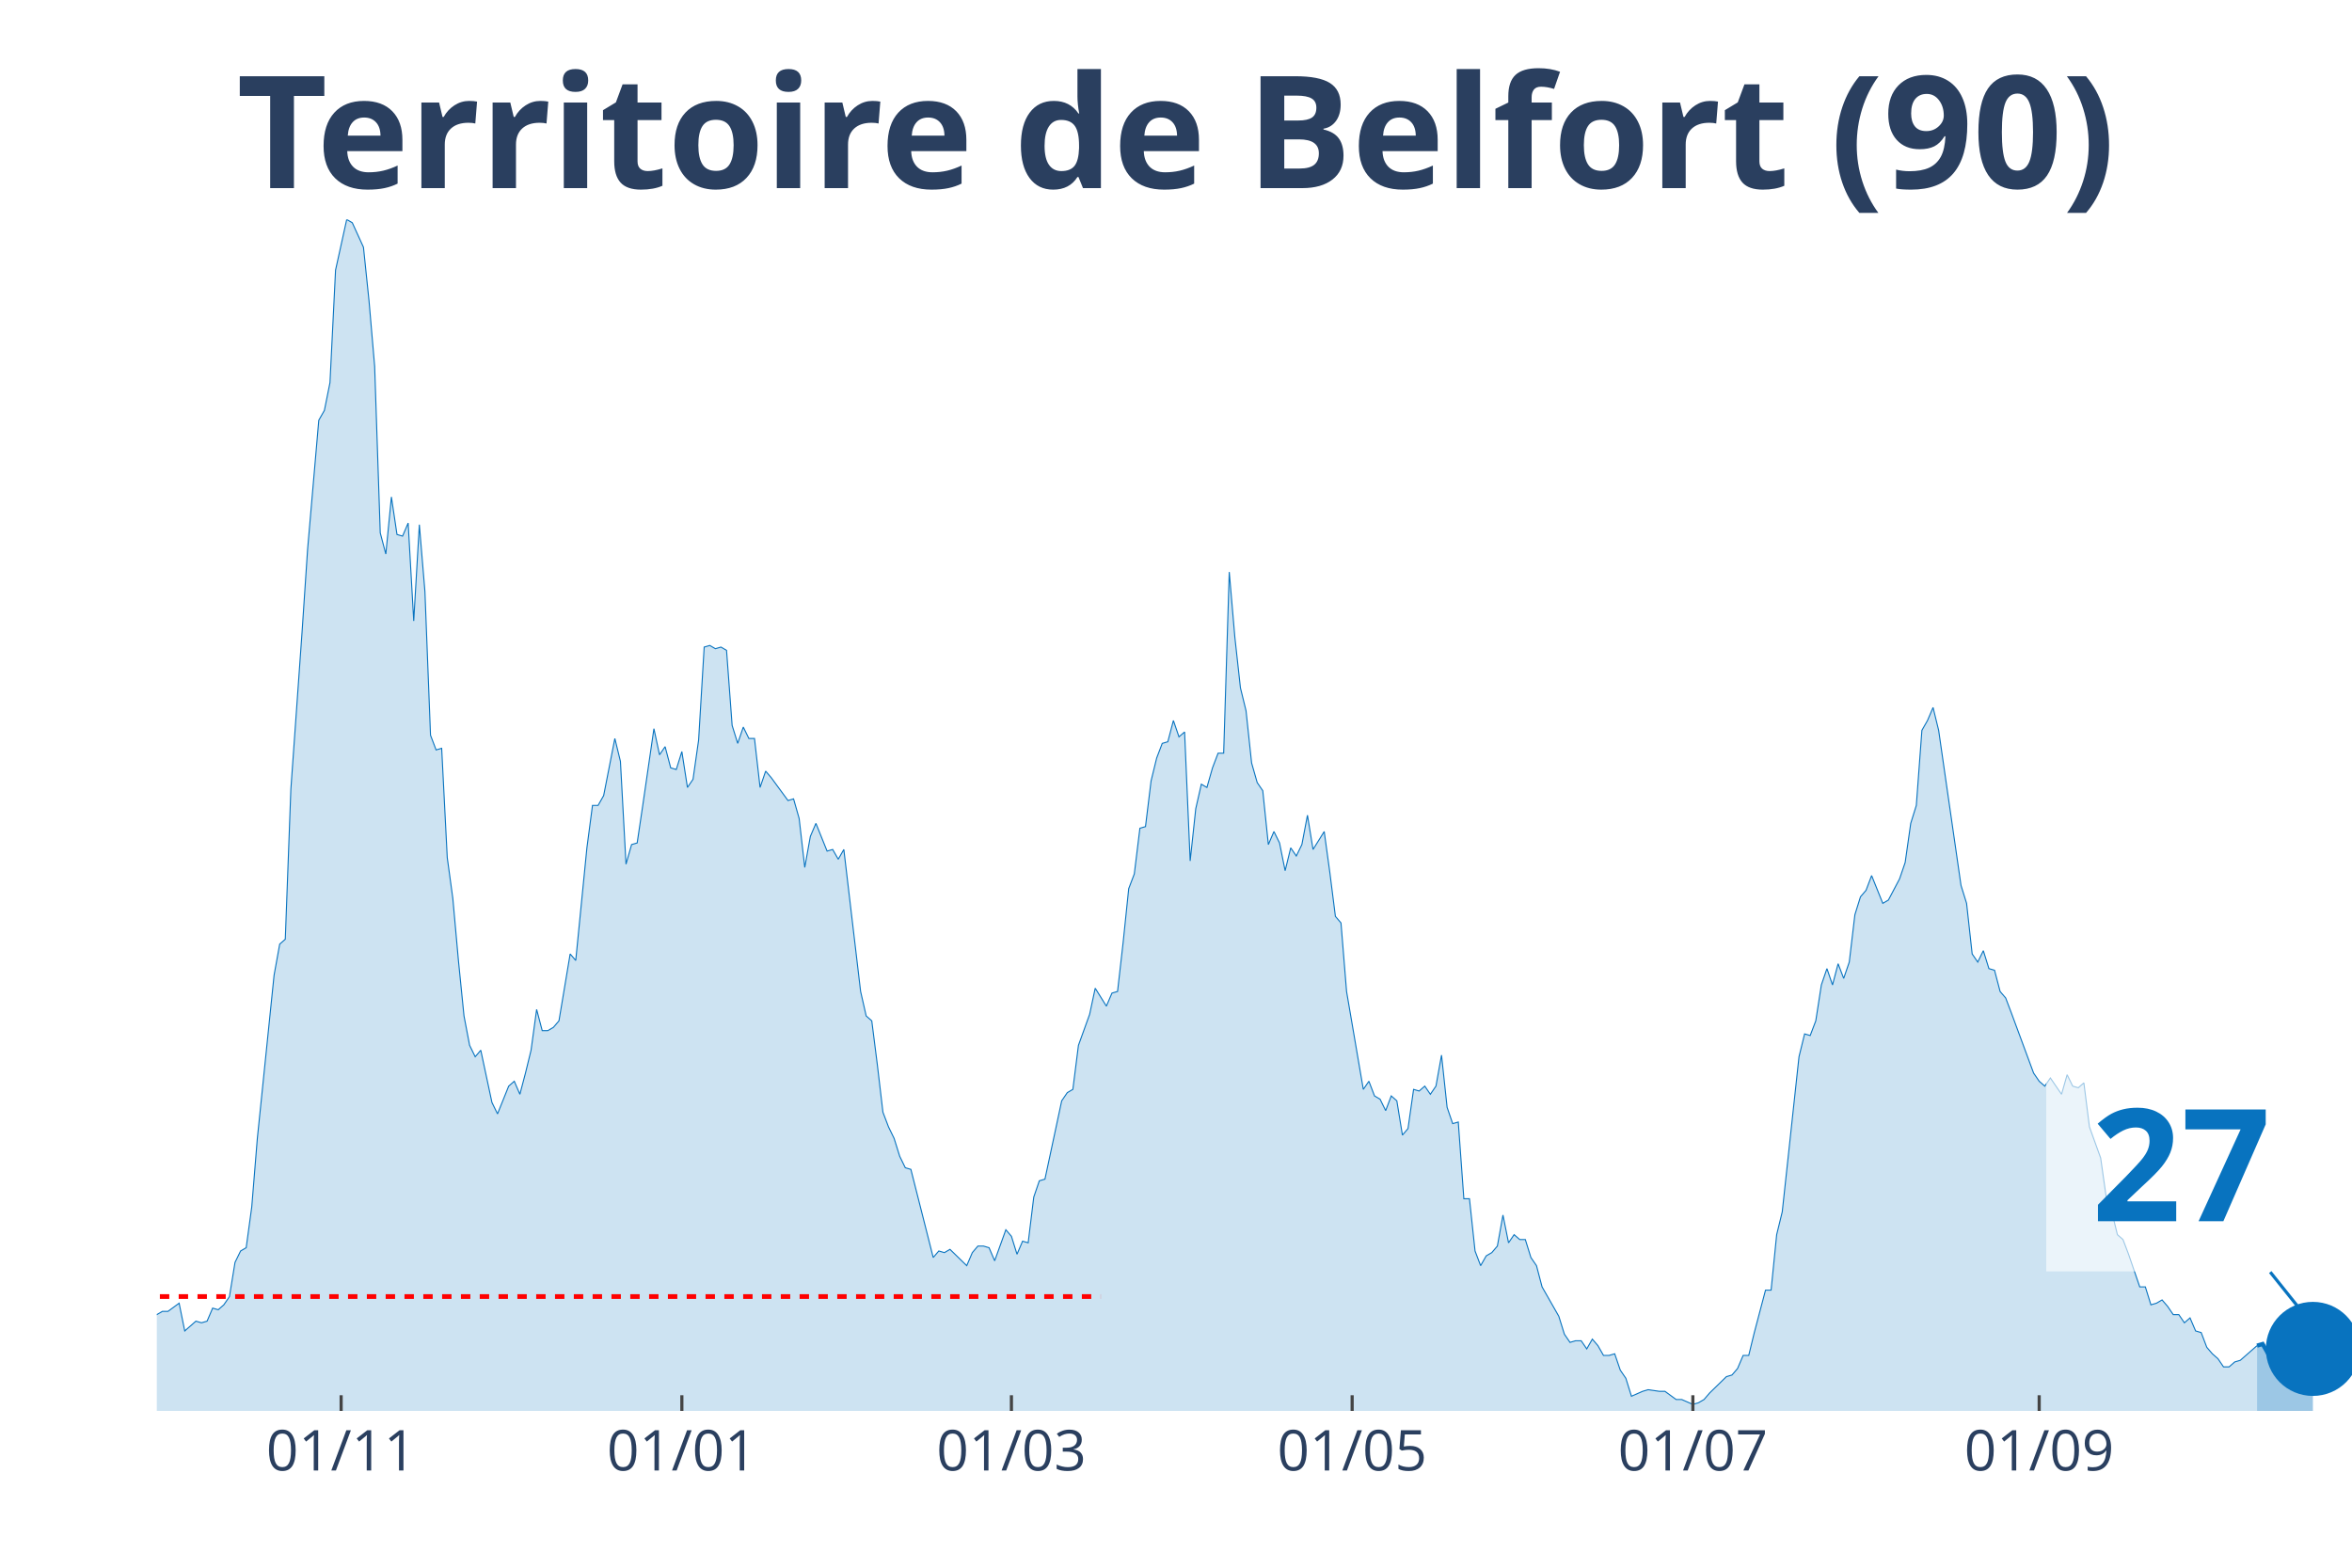
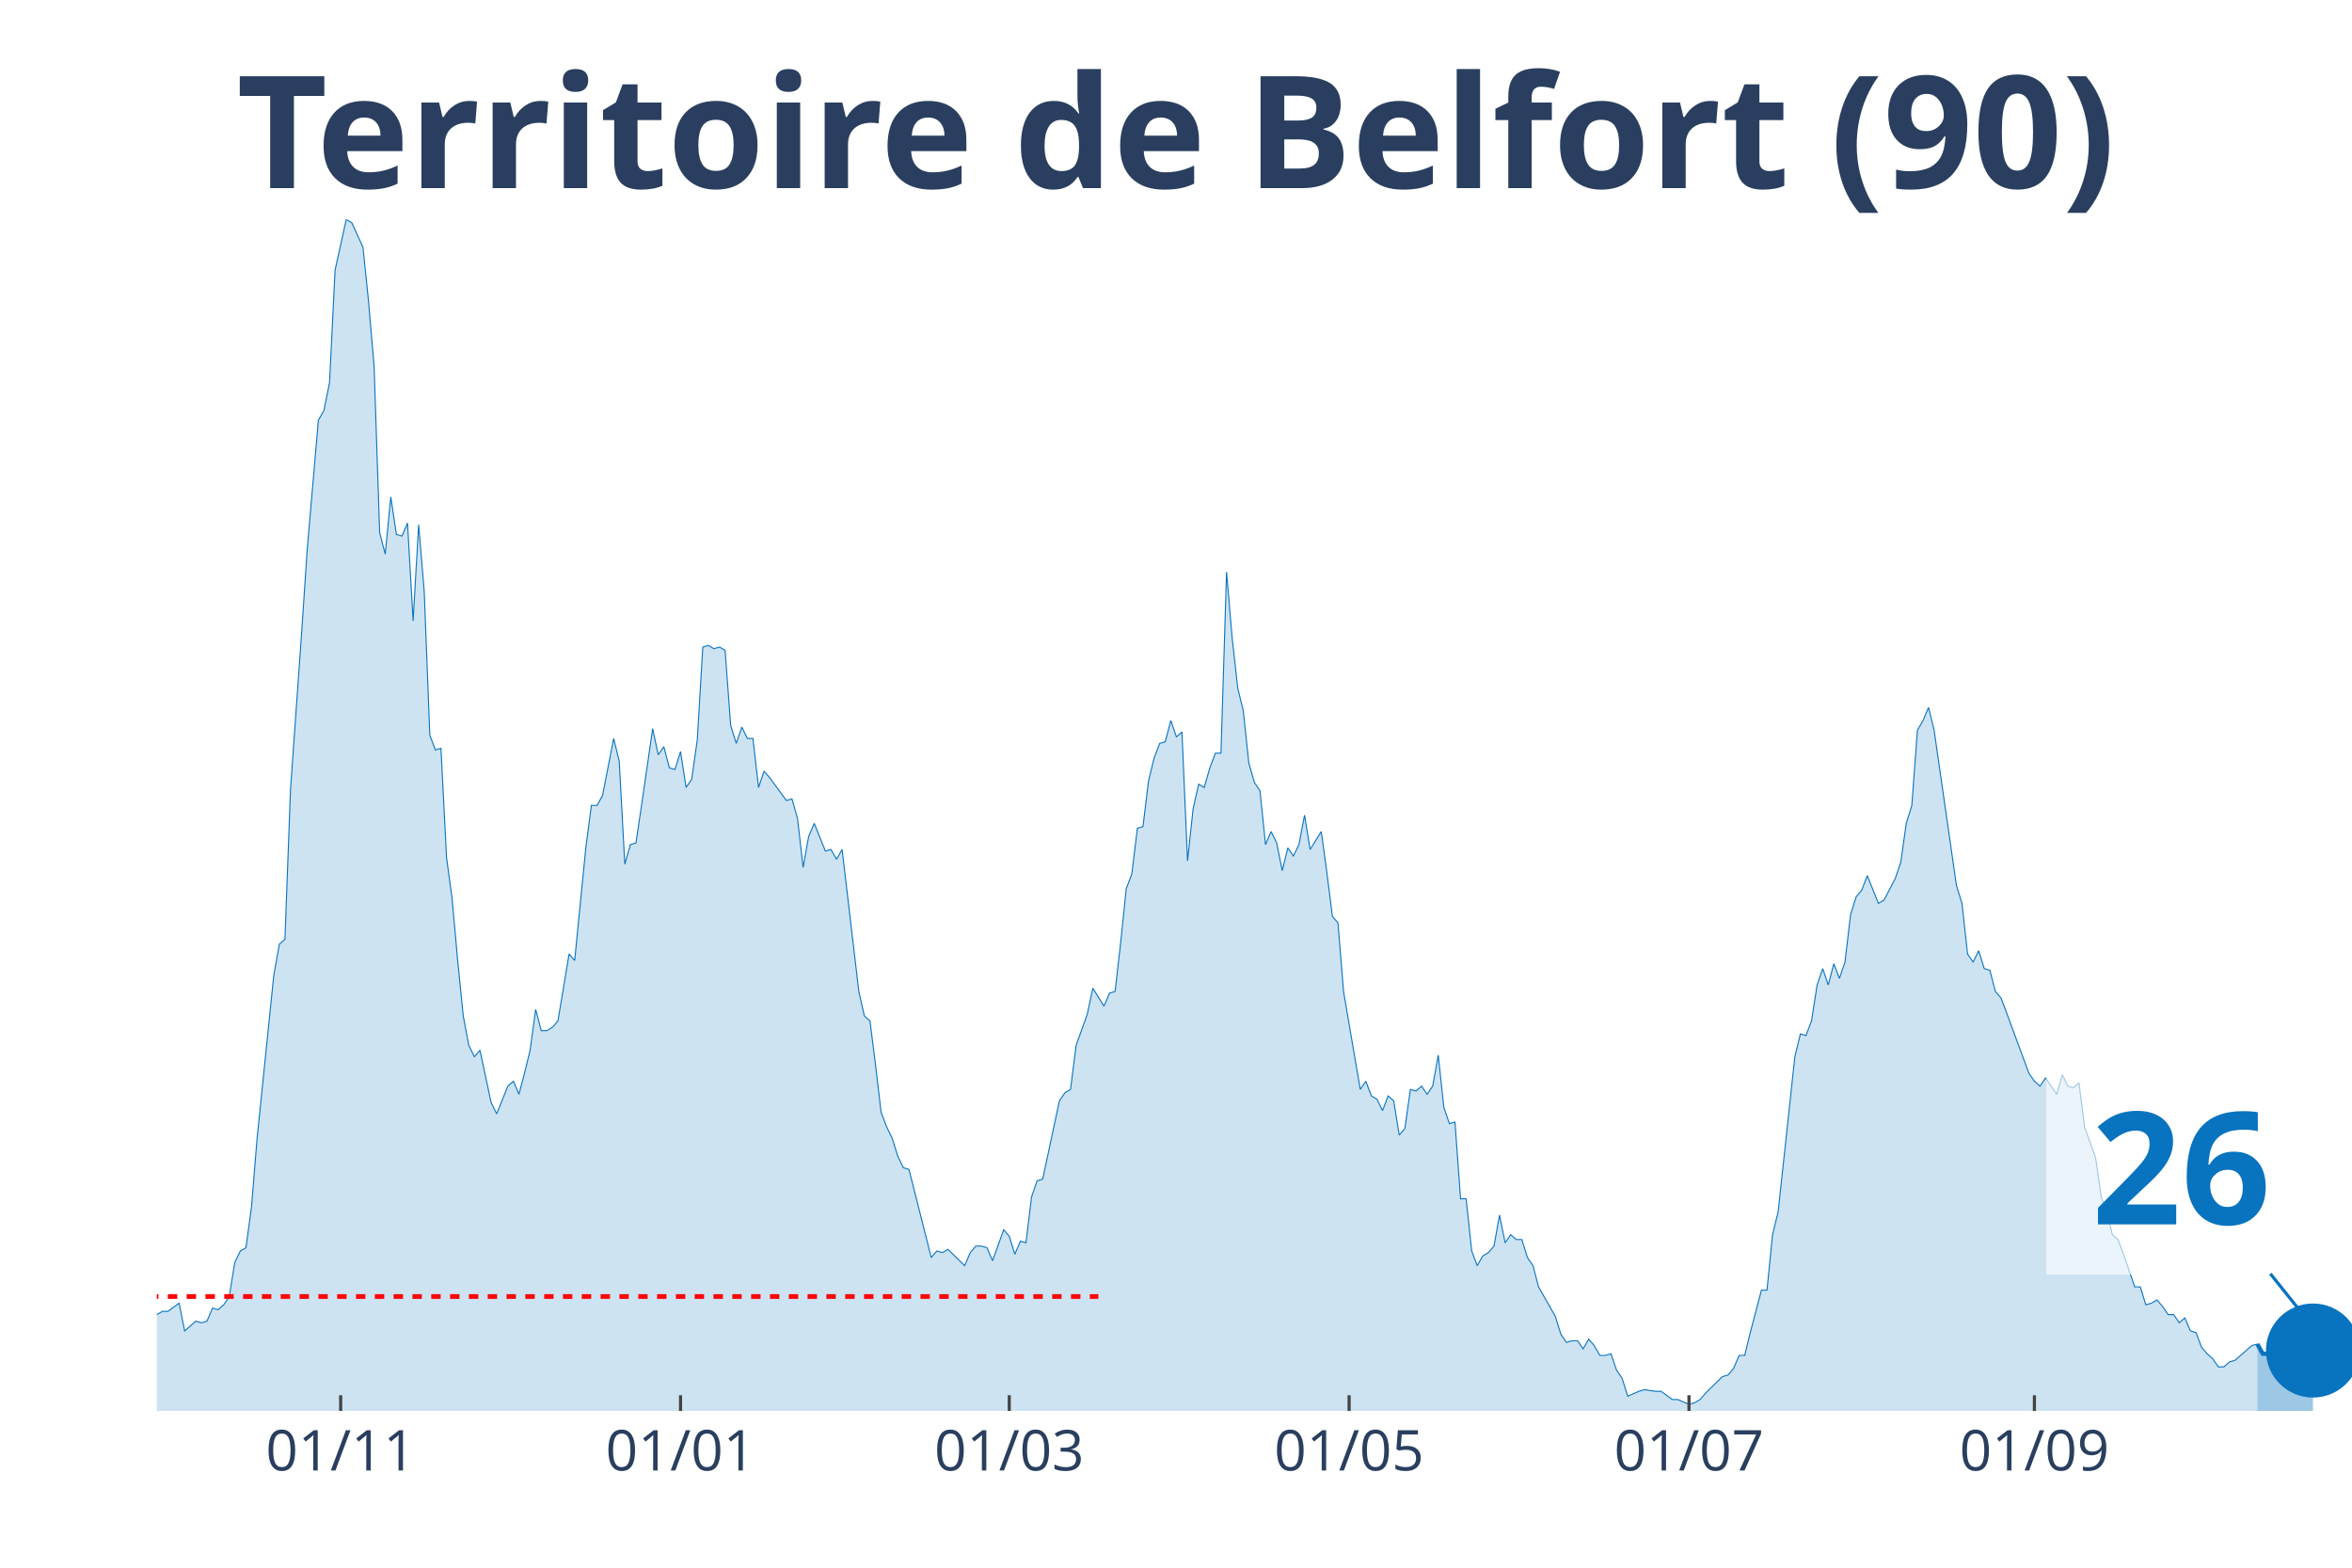
<svg xmlns="http://www.w3.org/2000/svg" class="main-svg" width="1125" height="750" style="" viewBox="0 0 750 500">
  <rect x="0" y="0" width="750" height="500" style="fill: rgb(0, 0, 0); fill-opacity: 0;" />
-   <defs id="defs-5ccd9c">
+   <defs id="defs-a5b272">
    <g class="clips">
-       <clipPath id="clip5ccd9cxyplot" class="plotclip">
+       <clipPath id="clipa5b272xyplot" class="plotclip">
        <rect width="700" height="380" />
      </clipPath>
-       <clipPath class="axesclip" id="clip5ccd9cx">
+       <clipPath class="axesclip" id="clipa5b272x">
        <rect x="50" y="0" width="700" height="500" />
      </clipPath>
-       <clipPath class="axesclip" id="clip5ccd9cy">
+       <clipPath class="axesclip" id="clipa5b272y">
        <rect x="0" y="70" width="750" height="380" />
      </clipPath>
-       <clipPath class="axesclip" id="clip5ccd9cxy">
+       <clipPath class="axesclip" id="clipa5b272xy">
        <rect x="50" y="70" width="700" height="380" />
      </clipPath>
    </g>
    <g class="gradients" />
  </defs>
  <g class="bglayer">
    <rect class="bg" x="50" y="70" width="700" height="380" style="fill: rgb(0, 0, 0); fill-opacity: 0; stroke-width: 0;" />
  </g>
  <g class="layer-below">
    <g class="imagelayer" />
    <g class="shapelayer" />
  </g>
  <g class="cartesianlayer">
    <g class="subplot xy">
      <g class="layer-subplot">
        <g class="shapelayer" />
        <g class="imagelayer" />
      </g>
      <g class="gridlayer">
        <g class="x">
-           <path class="xgrid crisp" transform="translate(108.78,0)" d="M0,70v380" style="stroke: rgb(255, 255, 255); stroke-opacity: 1; stroke-width: 1px;" />
-           <path class="xgrid crisp" transform="translate(217.43,0)" d="M0,70v380" style="stroke: rgb(255, 255, 255); stroke-opacity: 1; stroke-width: 1px;" />
-           <path class="xgrid crisp" transform="translate(322.52,0)" d="M0,70v380" style="stroke: rgb(255, 255, 255); stroke-opacity: 1; stroke-width: 1px;" />
-           <path class="xgrid crisp" transform="translate(431.17,0)" d="M0,70v380" style="stroke: rgb(255, 255, 255); stroke-opacity: 1; stroke-width: 1px;" />
-           <path class="xgrid crisp" transform="translate(539.82,0)" d="M0,70v380" style="stroke: rgb(255, 255, 255); stroke-opacity: 1; stroke-width: 1px;" />
-           <path class="xgrid crisp" transform="translate(650.25,0)" d="M0,70v380" style="stroke: rgb(255, 255, 255); stroke-opacity: 1; stroke-width: 1px;" />
+           <path class="xgrid crisp" transform="translate(108.63,0)" d="M0,70v380" style="stroke: rgb(255, 255, 255); stroke-opacity: 1; stroke-width: 1px;" />
+           <path class="xgrid crisp" transform="translate(217.01,0)" d="M0,70v380" style="stroke: rgb(255, 255, 255); stroke-opacity: 1; stroke-width: 1px;" />
+           <path class="xgrid crisp" transform="translate(321.83,0)" d="M0,70v380" style="stroke: rgb(255, 255, 255); stroke-opacity: 1; stroke-width: 1px;" />
+           <path class="xgrid crisp" transform="translate(430.2,0)" d="M0,70v380" style="stroke: rgb(255, 255, 255); stroke-opacity: 1; stroke-width: 1px;" />
+           <path class="xgrid crisp" transform="translate(538.58,0)" d="M0,70v380" style="stroke: rgb(255, 255, 255); stroke-opacity: 1; stroke-width: 1px;" />
+           <path class="xgrid crisp" transform="translate(648.73,0)" d="M0,70v380" style="stroke: rgb(255, 255, 255); stroke-opacity: 1; stroke-width: 1px;" />
        </g>
        <g class="y" />
      </g>
      <g class="zerolinelayer" />
      <path class="xlines-below" />
      <path class="ylines-below" />
      <g class="overlines-below" />
      <g class="xaxislayer-below" />
      <g class="yaxislayer-below" />
      <g class="overaxes-below" />
-       <g class="plot" transform="translate(50, 70)" clip-path="url('#clip5ccd9cxyplot')">
+       <g class="plot" transform="translate(50, 70)" clip-path="url('#clipa5b272xyplot')">
        <g class="scatterlayer mlayer">
-           <g class="trace scatter traceb4590f" style="stroke-miterlimit: 2;">
+           <g class="trace scatter tracefd5e97" style="stroke-miterlimit: 2;">
            <g class="fills">
              <g>
-                 <path class="js-fill" d="M669.72,380L-242.24,380L-242.24,373.23L-236.9,372.71L-235.11,372.19L-233.33,371.67L-231.55,375.32L-227.99,377.4L-226.21,375.32L-217.3,373.23L-215.52,373.75L-210.18,375.32L-208.4,375.84L-195.93,376.88L-194.15,376.36L-181.68,377.4L-179.9,377.4L-165.65,379.48L-163.87,380L-151.4,378.44L-149.62,378.96L-142.49,378.44L-140.71,378.96L-135.37,377.92L-133.59,377.92L-130.03,377.4L-128.24,377.4L-122.9,378.96L-121.12,378.96L-117.56,380L-115.78,379.48L-97.96,374.27L-96.18,374.27L-92.62,370.63L-90.84,371.67L-87.28,370.11L-85.5,370.63L-78.37,366.47L-76.59,365.95L-69.47,363.34L-67.68,365.42L-65.9,362.82L-64.12,362.82L-60.56,362.3L-58.78,363.34L-55.22,360.74L-53.44,360.74L-51.65,360.74L-49.87,362.3L-40.97,356.05L-39.19,349.29L-37.4,339.4L-35.62,341.48L-33.84,343.04L-32.06,339.4L-30.28,335.75L-28.5,337.32L-26.72,340.44L-24.94,346.16L-21.37,345.12L-19.59,350.85L-17.81,353.97L-16.03,353.97L-14.25,355.01L-12.47,358.14L-10.69,357.62L-8.91,358.14L-5.34,359.18L-3.56,349.81L-1.78,350.85L0,349.29L1.78,348.25L3.56,348.25L7.12,345.64L8.91,354.49L12.47,351.37L14.25,351.89L16.03,351.37L17.81,347.21L19.59,347.73L21.37,346.16L23.16,343.56L24.94,332.63L26.72,328.99L28.5,327.95L30.28,314.93L32.06,293.07L37.4,241.01L39.19,231.12L40.97,229.56L42.75,181.67L46.31,131.7L48.09,105.15L51.65,64.03L53.44,60.9L55.22,52.05L57,16.14L60.56,0L62.34,1.04L65.9,8.85L67.68,26.03L69.47,46.85L71.25,99.95L73.03,106.71L74.81,88.49L76.59,100.47L78.37,100.99L80.15,96.82L81.93,128.05L83.72,97.34L85.5,118.68L87.28,164.49L89.06,169.18L90.84,168.66L92.62,203.53L94.4,216.55L96.18,236.33L97.96,254.03L99.75,263.4L101.53,267.04L103.31,264.96L106.87,281.62L108.65,285.26L112.21,276.41L113.99,274.85L115.78,279.01L117.56,272.25L119.34,264.96L121.12,251.95L122.9,258.71L124.68,258.71L126.46,257.67L128.24,255.59L131.81,234.25L133.59,236.33L137.15,200.41L138.93,186.88L140.71,186.88L142.49,183.75L146.06,165.53L147.84,172.82L149.62,205.62L151.4,199.37L153.18,198.85L154.96,186.88L158.52,162.41L160.31,170.74L162.09,168.14L163.87,174.9L165.65,175.42L167.43,169.7L169.21,181.15L170.99,178.55L172.77,166.05L174.55,136.38L176.34,135.86L178.12,136.9L179.9,136.38L181.68,137.42L183.46,161.37L185.24,167.1L187.02,161.89L188.8,165.53L190.59,165.53L192.37,181.15L194.15,175.95L195.93,178.03L201.27,185.32L203.05,184.79L204.83,191.04L206.62,206.66L208.4,196.77L210.18,192.6L213.74,201.45L215.52,200.93L217.3,204.05L219.08,200.93L224.43,246.22L226.21,254.03L227.99,255.59L229.77,269.64L231.55,284.74L233.33,289.42L235.11,293.07L236.9,298.79L238.68,302.44L240.46,302.96L247.58,331.07L249.36,328.99L251.15,329.51L252.93,328.47L258.27,333.67L260.05,329.51L261.83,327.42L263.61,327.42L265.39,327.95L267.18,332.11L270.74,322.22L272.52,324.3L274.3,330.03L276.08,325.86L277.86,326.38L279.64,311.81L281.42,306.6L283.21,306.08L288.55,281.1L290.33,278.49L292.11,277.45L293.89,263.4L297.46,253.51L299.24,245.18L302.8,250.9L304.58,246.74L306.36,246.22L308.14,230.6L309.92,213.42L311.7,208.74L313.49,194.16L315.27,193.64L317.05,179.07L318.83,171.78L320.61,167.1L322.39,166.58L324.17,159.81L325.95,165.01L327.74,163.45L329.52,204.58L331.3,187.92L333.08,180.11L334.86,181.15L336.64,174.9L338.42,170.22L340.2,170.22L341.98,112.44L343.77,133.26L345.55,149.4L347.33,156.68L349.11,173.34L350.89,179.59L352.67,182.19L354.45,199.37L356.23,195.21L358.02,198.85L359.8,207.7L361.58,200.41L363.36,203.01L365.14,199.37L366.92,190L368.7,200.93L372.26,195.21L374.05,208.22L375.83,222.27L377.61,224.36L379.39,246.22L381.17,256.63L384.73,277.45L386.51,274.85L388.3,279.53L390.08,280.58L391.86,284.22L393.64,279.53L395.42,281.1L397.2,292.03L398.98,289.95L400.76,277.45L402.54,277.97L404.33,276.41L406.11,279.01L407.89,276.41L409.67,266.52L411.45,283.18L413.23,288.38L415.01,287.86L416.79,312.33L418.58,312.33L420.36,328.99L422.14,333.67L423.92,330.55L425.7,329.51L427.48,327.42L429.26,317.53L431.04,326.38L432.82,323.78L434.61,325.34L436.39,325.34L438.17,331.07L439.95,333.67L441.73,340.44L443.51,343.56L447.07,349.81L448.85,355.53L450.64,358.14L452.42,357.62L454.2,357.62L455.98,360.22L457.76,357.1L459.54,359.18L461.32,362.3L463.1,362.3L464.89,361.78L466.67,366.99L468.45,369.59L470.23,375.32L473.79,373.75L475.57,373.23L479.13,373.75L480.92,373.75L484.48,376.36L486.26,376.36L489.82,377.92L491.6,377.4L493.38,376.36L495.17,374.27L500.51,369.07L502.29,368.55L504.07,366.47L505.85,362.3L507.63,362.3L509.41,355.01L512.98,341.48L514.76,341.48L516.54,323.78L518.32,316.49L523.66,267.04L525.45,259.75L527.23,260.27L529.01,255.59L530.79,244.14L532.57,238.93L534.35,244.14L536.13,237.37L537.91,242.05L539.69,236.85L541.48,221.75L543.26,216.03L545.04,213.95L546.82,209.26L550.38,218.11L552.16,217.07L555.73,210.3L557.51,205.1L559.29,192.6L561.07,186.88L562.85,162.93L564.63,159.81L566.41,155.64L568.19,162.93L575.32,212.38L577.1,218.11L578.88,234.25L580.66,236.85L582.44,233.21L584.22,238.93L586.01,239.45L587.79,246.22L589.57,248.3L591.35,252.99L598.47,272.25L600.25,274.85L602.04,276.41L603.82,273.81L607.38,279.01L609.16,272.77L610.94,276.41L612.72,276.93L614.5,275.37L616.28,289.42L619.85,299.32L621.63,311.81L623.41,316.49L625.19,323.78L626.97,325.34L628.75,330.03L632.32,340.44L634.1,340.44L635.88,346.16L637.66,345.64L639.44,344.6L641.22,346.68L643,349.29L644.78,349.29L646.56,351.89L648.35,350.33L650.13,354.49L651.91,355.01L653.69,359.7L655.47,361.78L657.25,363.34L659.03,365.95L660.81,365.95L662.6,364.38L664.38,363.86L666.16,362.3L669.72,359.18" style="fill: rgb(8, 115, 191); fill-opacity: 0.2; stroke-width: 0;" />
+                 <path class="js-fill" d="M669.8,380L-241.62,380L-241.62,373.23L-236.29,372.71L-234.52,372.19L-232.74,371.67L-230.96,375.32L-227.41,377.4L-225.63,375.32L-216.75,373.23L-214.97,373.75L-209.64,375.32L-207.87,375.84L-195.43,376.88L-193.65,376.36L-181.22,377.4L-179.44,377.4L-165.23,379.48L-163.45,380L-151.02,378.44L-149.24,378.96L-142.13,378.44L-140.36,378.96L-135.03,377.92L-133.25,377.92L-129.7,377.4L-127.92,377.4L-122.59,378.96L-120.81,378.96L-117.26,380L-115.48,379.48L-97.72,374.27L-95.94,374.27L-92.39,370.63L-90.61,371.67L-87.06,370.11L-85.28,370.63L-78.17,366.47L-76.4,365.95L-69.29,363.34L-67.51,365.42L-65.74,362.82L-63.96,362.82L-60.41,362.3L-58.63,363.34L-55.08,360.74L-53.3,360.74L-51.52,360.74L-49.75,362.3L-40.86,356.05L-39.09,349.29L-37.31,339.4L-35.53,341.48L-33.76,343.04L-31.98,339.4L-30.2,335.75L-28.43,337.32L-26.65,340.44L-24.87,346.16L-21.32,345.12L-19.54,350.85L-17.77,353.97L-15.99,353.97L-14.21,355.01L-12.44,358.14L-10.66,357.62L-8.88,358.14L-5.33,359.18L-3.55,349.81L-1.78,350.85L0,349.29L1.78,348.25L3.55,348.25L7.11,345.64L8.88,354.49L12.44,351.37L14.21,351.89L15.99,351.37L17.77,347.21L19.54,347.73L21.32,346.16L23.1,343.56L24.87,332.63L26.65,328.99L28.43,327.95L30.2,314.93L31.98,293.07L37.31,241.01L39.09,231.12L40.86,229.56L42.64,181.67L46.19,131.7L47.97,105.15L51.52,64.03L53.3,60.9L55.08,52.05L56.85,16.14L60.41,0L62.18,1.04L65.74,8.85L67.51,26.03L69.29,46.85L71.07,99.95L72.84,106.71L74.62,88.49L76.4,100.47L78.17,100.99L79.95,96.82L81.73,128.05L83.5,97.34L85.28,118.68L87.06,164.49L88.83,169.18L90.61,168.66L92.39,203.53L94.16,216.55L95.94,236.33L97.72,254.03L99.49,263.4L101.27,267.04L103.05,264.96L106.6,281.62L108.38,285.26L111.93,276.41L113.71,274.85L115.48,279.01L117.26,272.25L119.04,264.96L120.81,251.95L122.59,258.71L124.37,258.71L126.14,257.67L127.92,255.59L131.47,234.25L133.25,236.33L136.8,200.41L138.58,186.88L140.36,186.88L142.13,183.75L145.69,165.53L147.46,172.82L149.24,205.62L151.02,199.37L152.79,198.85L154.57,186.88L158.12,162.41L159.9,170.74L161.68,168.14L163.45,174.9L165.23,175.42L167.01,169.7L168.78,181.15L170.56,178.55L172.34,166.05L174.11,136.38L175.89,135.86L177.66,136.9L179.44,136.38L181.22,137.42L182.99,161.37L184.77,167.1L186.55,161.89L188.32,165.53L190.1,165.53L191.88,181.15L193.65,175.95L195.43,178.03L200.76,185.32L202.54,184.79L204.31,191.04L206.09,206.66L207.87,196.77L209.64,192.6L213.2,201.45L214.97,200.93L216.75,204.05L218.53,200.93L223.86,246.22L225.63,254.03L227.41,255.59L229.19,269.64L230.96,284.74L232.74,289.42L234.52,293.07L236.29,298.79L238.07,302.44L239.85,302.96L246.95,331.07L248.73,328.99L250.51,329.51L252.28,328.47L257.61,333.67L259.39,329.51L261.17,327.42L262.94,327.42L264.72,327.95L266.5,332.11L270.05,322.22L271.83,324.3L273.6,330.03L275.38,325.86L277.16,326.38L278.93,311.81L280.71,306.6L282.49,306.08L287.82,281.1L289.59,278.49L291.37,277.45L293.15,263.4L296.7,253.51L298.48,245.18L302.03,250.9L303.81,246.74L305.58,246.22L307.36,230.6L309.14,213.42L310.91,208.74L312.69,194.16L314.47,193.64L316.24,179.07L318.02,171.78L319.8,167.1L321.57,166.58L323.35,159.81L325.13,165.01L326.9,163.45L328.68,204.58L330.46,187.92L332.23,180.11L334.01,181.15L335.79,174.9L337.56,170.22L339.34,170.22L341.12,112.44L342.89,133.26L344.67,149.4L346.45,156.68L348.22,173.34L350,179.59L351.78,182.19L353.55,199.37L355.33,195.21L357.11,198.85L358.88,207.7L360.66,200.41L362.44,203.01L364.21,199.37L365.99,190L367.77,200.93L371.32,195.21L373.1,208.22L374.87,222.27L376.65,224.36L378.43,246.22L380.2,256.63L383.76,277.45L385.53,274.85L387.31,279.53L389.09,280.58L390.86,284.22L392.64,279.53L394.42,281.1L396.19,292.03L397.97,289.95L399.75,277.45L401.52,277.97L403.3,276.41L405.08,279.01L406.85,276.41L408.63,266.52L410.41,283.18L412.18,288.38L413.96,287.86L415.74,312.33L417.51,312.33L419.29,328.99L421.07,333.67L422.84,330.55L424.62,329.51L426.4,327.42L428.17,317.53L429.95,326.38L431.73,323.78L433.5,325.34L435.28,325.34L437.06,331.07L438.83,333.67L440.61,340.44L442.39,343.56L445.94,349.81L447.72,355.53L449.49,358.14L451.27,357.62L453.05,357.62L454.82,360.22L456.6,357.1L458.38,359.18L460.15,362.3L461.93,362.3L463.71,361.78L465.48,366.99L467.26,369.59L469.04,375.32L472.59,373.75L474.37,373.23L477.92,373.75L479.7,373.75L483.25,376.36L485.03,376.36L488.58,377.92L490.36,377.4L492.13,376.36L493.91,374.27L499.24,369.07L501.02,368.55L502.79,366.47L504.57,362.3L506.35,362.3L508.12,355.01L511.68,341.48L513.45,341.48L515.23,323.78L517.01,316.49L522.34,267.04L524.11,259.75L525.89,260.27L527.66,255.59L529.44,244.14L531.22,238.93L532.99,244.14L534.77,237.37L536.55,242.05L538.32,236.85L540.1,221.75L541.88,216.03L543.65,213.95L545.43,209.26L548.98,218.11L550.76,217.07L554.31,210.3L556.09,205.1L557.87,192.6L559.64,186.88L561.42,162.93L563.2,159.81L564.97,155.64L566.75,162.93L573.86,212.38L575.63,218.11L577.41,234.25L579.19,236.85L580.96,233.21L582.74,238.93L584.52,239.45L586.29,246.22L588.07,248.3L589.85,252.99L596.95,272.25L598.73,274.85L600.51,276.41L602.28,273.81L605.84,279.01L607.61,272.77L609.39,276.41L611.17,276.93L612.94,275.37L614.72,289.42L618.27,299.32L620.05,311.81L621.83,316.49L623.6,323.78L625.38,325.34L627.16,330.03L630.71,340.44L632.49,340.44L634.26,346.16L636.04,345.64L637.82,344.6L639.59,346.68L641.37,349.29L643.15,349.29L644.92,351.89L646.7,350.33L648.48,354.49L650.25,355.01L652.03,359.7L653.81,361.78L655.58,363.34L657.36,365.95L659.14,365.95L660.91,364.38L662.69,363.86L664.47,362.3L668.02,359.18L669.8,358.66" style="fill: rgb(8, 115, 191); fill-opacity: 0.2; stroke-width: 0;" />
              </g>
            </g>
            <g class="errorbars" />
            <g class="lines">
-               <path class="js-line" d="M-242.24,373.23L-236.9,372.71L-235.11,372.19L-233.33,371.67L-231.55,375.32L-227.99,377.4L-226.21,375.32L-217.3,373.23L-215.52,373.75L-210.18,375.32L-208.4,375.84L-195.93,376.88L-194.15,376.36L-181.68,377.4L-179.9,377.4L-165.65,379.48L-163.87,380L-151.4,378.44L-149.62,378.96L-142.49,378.44L-140.71,378.96L-135.37,377.92L-133.59,377.92L-130.03,377.4L-128.24,377.4L-122.9,378.96L-121.12,378.96L-117.56,380L-115.78,379.48L-97.96,374.27L-96.18,374.27L-92.62,370.63L-90.84,371.67L-87.28,370.11L-85.5,370.63L-78.37,366.47L-76.59,365.95L-69.47,363.34L-67.68,365.42L-65.9,362.82L-64.12,362.82L-60.56,362.3L-58.78,363.34L-55.22,360.74L-53.44,360.74L-51.65,360.74L-49.87,362.3L-40.97,356.05L-39.19,349.29L-37.4,339.4L-35.62,341.48L-33.84,343.04L-32.06,339.4L-30.28,335.75L-28.5,337.32L-26.72,340.44L-24.94,346.16L-21.37,345.12L-19.59,350.85L-17.81,353.97L-16.03,353.97L-14.25,355.01L-12.47,358.14L-10.69,357.62L-8.91,358.14L-5.34,359.18L-3.56,349.81L-1.78,350.85L0,349.29L1.78,348.25L3.56,348.25L7.12,345.64L8.91,354.49L12.47,351.37L14.25,351.89L16.03,351.37L17.81,347.21L19.59,347.73L21.37,346.16L23.16,343.56L24.94,332.63L26.72,328.99L28.5,327.95L30.28,314.93L32.06,293.07L37.4,241.01L39.19,231.12L40.97,229.56L42.75,181.67L46.31,131.7L48.09,105.15L51.65,64.03L53.44,60.9L55.22,52.05L57,16.14L60.56,0L62.34,1.04L65.9,8.85L67.68,26.03L69.47,46.85L71.25,99.95L73.03,106.71L74.81,88.49L76.59,100.47L78.37,100.99L80.15,96.82L81.93,128.05L83.72,97.34L85.5,118.68L87.28,164.49L89.06,169.18L90.84,168.66L92.62,203.53L94.4,216.55L96.18,236.33L97.96,254.03L99.75,263.4L101.53,267.04L103.31,264.96L106.87,281.62L108.65,285.26L112.21,276.41L113.99,274.85L115.78,279.01L117.56,272.25L119.34,264.96L121.12,251.95L122.9,258.71L124.68,258.71L126.46,257.67L128.24,255.59L131.81,234.25L133.59,236.33L137.15,200.41L138.93,186.88L140.71,186.88L142.49,183.75L146.06,165.53L147.84,172.82L149.62,205.62L151.4,199.37L153.18,198.85L154.96,186.88L158.52,162.41L160.31,170.74L162.09,168.14L163.87,174.9L165.65,175.42L167.43,169.7L169.21,181.15L170.99,178.55L172.77,166.05L174.55,136.38L176.34,135.86L178.12,136.9L179.9,136.38L181.68,137.42L183.46,161.37L185.24,167.1L187.02,161.89L188.8,165.53L190.59,165.53L192.37,181.15L194.15,175.95L195.93,178.03L201.27,185.32L203.05,184.79L204.83,191.04L206.62,206.66L208.4,196.77L210.18,192.6L213.74,201.45L215.52,200.93L217.3,204.05L219.08,200.93L224.43,246.22L226.21,254.03L227.99,255.59L229.77,269.64L231.55,284.74L233.33,289.42L235.11,293.07L236.9,298.79L238.68,302.44L240.46,302.96L247.58,331.07L249.36,328.99L251.15,329.51L252.93,328.47L258.27,333.67L260.05,329.51L261.83,327.42L263.61,327.42L265.39,327.95L267.18,332.11L270.74,322.22L272.52,324.3L274.3,330.03L276.08,325.86L277.86,326.38L279.64,311.81L281.42,306.6L283.21,306.08L288.55,281.1L290.33,278.49L292.11,277.45L293.89,263.4L297.46,253.51L299.24,245.18L302.8,250.9L304.58,246.74L306.36,246.22L308.14,230.6L309.92,213.42L311.7,208.74L313.49,194.16L315.27,193.64L317.05,179.07L318.83,171.78L320.61,167.1L322.39,166.58L324.17,159.81L325.95,165.01L327.74,163.45L329.52,204.58L331.3,187.92L333.08,180.11L334.86,181.15L336.64,174.9L338.42,170.22L340.2,170.22L341.98,112.44L343.77,133.26L345.55,149.4L347.33,156.68L349.11,173.34L350.89,179.59L352.67,182.19L354.45,199.37L356.23,195.21L358.02,198.85L359.8,207.7L361.58,200.41L363.36,203.01L365.14,199.37L366.92,190L368.7,200.93L372.26,195.21L374.05,208.22L375.83,222.27L377.61,224.36L379.39,246.22L381.17,256.63L384.73,277.45L386.51,274.85L388.3,279.53L390.08,280.58L391.86,284.22L393.64,279.53L395.42,281.1L397.2,292.03L398.98,289.95L400.76,277.45L402.54,277.97L404.33,276.41L406.11,279.01L407.89,276.41L409.67,266.52L411.45,283.18L413.23,288.38L415.01,287.86L416.79,312.33L418.58,312.33L420.36,328.99L422.14,333.67L423.92,330.55L425.7,329.51L427.48,327.42L429.26,317.53L431.04,326.38L432.82,323.78L434.61,325.34L436.39,325.34L438.17,331.07L439.95,333.67L441.73,340.44L443.51,343.56L447.07,349.81L448.85,355.53L450.64,358.14L452.42,357.62L454.2,357.62L455.98,360.22L457.76,357.1L459.54,359.18L461.32,362.3L463.1,362.3L464.89,361.78L466.67,366.99L468.45,369.59L470.23,375.32L473.79,373.75L475.57,373.23L479.13,373.75L480.92,373.75L484.48,376.36L486.26,376.36L489.82,377.92L491.6,377.4L493.38,376.36L495.17,374.27L500.51,369.07L502.29,368.55L504.07,366.47L505.85,362.3L507.63,362.3L509.41,355.01L512.98,341.48L514.76,341.48L516.54,323.78L518.32,316.49L523.66,267.04L525.45,259.75L527.23,260.27L529.01,255.59L530.79,244.14L532.57,238.93L534.35,244.14L536.13,237.37L537.91,242.05L539.69,236.85L541.48,221.75L543.26,216.03L545.04,213.95L546.82,209.26L550.38,218.11L552.16,217.07L555.73,210.3L557.51,205.1L559.29,192.6L561.07,186.88L562.85,162.93L564.63,159.81L566.41,155.64L568.19,162.93L575.32,212.38L577.1,218.11L578.88,234.25L580.66,236.85L582.44,233.21L584.22,238.93L586.01,239.45L587.79,246.22L589.57,248.3L591.35,252.99L598.47,272.25L600.25,274.85L602.04,276.41L603.82,273.81L607.38,279.01L609.16,272.77L610.94,276.41L612.72,276.93L614.5,275.37L616.28,289.42L619.85,299.32L621.63,311.81L623.41,316.49L625.19,323.78L626.97,325.34L628.75,330.03L632.32,340.44L634.1,340.44L635.88,346.16L637.66,345.64L639.44,344.6L641.22,346.68L643,349.29L644.78,349.29L646.56,351.89L648.35,350.33L650.13,354.49L651.91,355.01L653.69,359.7L655.47,361.78L657.25,363.34L659.03,365.95L660.81,365.95L662.6,364.38L664.38,363.86L666.16,362.3L669.72,359.18" style="vector-effect: non-scaling-stroke; fill: none; stroke: rgb(8, 115, 191); stroke-opacity: 1; stroke-width: 0.5px; opacity: 1;" />
+               <path class="js-line" d="M-241.62,373.23L-236.29,372.71L-234.52,372.19L-232.74,371.67L-230.96,375.32L-227.41,377.4L-225.63,375.32L-216.75,373.23L-214.97,373.75L-209.64,375.32L-207.87,375.84L-195.43,376.88L-193.65,376.36L-181.22,377.4L-179.44,377.4L-165.23,379.48L-163.45,380L-151.02,378.44L-149.24,378.96L-142.13,378.44L-140.36,378.96L-135.03,377.92L-133.25,377.92L-129.7,377.4L-127.92,377.4L-122.59,378.96L-120.81,378.96L-117.26,380L-115.48,379.48L-97.72,374.27L-95.94,374.27L-92.39,370.63L-90.61,371.67L-87.06,370.11L-85.28,370.63L-78.17,366.47L-76.4,365.95L-69.29,363.34L-67.51,365.42L-65.74,362.82L-63.96,362.82L-60.41,362.3L-58.63,363.34L-55.08,360.74L-53.3,360.74L-51.52,360.74L-49.75,362.3L-40.86,356.05L-39.09,349.29L-37.31,339.4L-35.53,341.48L-33.76,343.04L-31.98,339.4L-30.2,335.75L-28.43,337.32L-26.65,340.44L-24.87,346.16L-21.32,345.12L-19.54,350.85L-17.77,353.97L-15.99,353.97L-14.21,355.01L-12.44,358.14L-10.66,357.62L-8.88,358.14L-5.33,359.18L-3.55,349.81L-1.78,350.85L0,349.29L1.78,348.25L3.55,348.25L7.11,345.64L8.88,354.49L12.44,351.37L14.21,351.89L15.99,351.37L17.77,347.21L19.54,347.73L21.32,346.16L23.1,343.56L24.87,332.63L26.65,328.99L28.43,327.95L30.2,314.93L31.98,293.07L37.31,241.01L39.09,231.12L40.86,229.56L42.64,181.67L46.19,131.7L47.97,105.15L51.52,64.03L53.3,60.9L55.08,52.05L56.85,16.14L60.41,0L62.18,1.04L65.74,8.85L67.51,26.03L69.29,46.85L71.07,99.95L72.84,106.71L74.62,88.49L76.4,100.47L78.17,100.99L79.95,96.82L81.73,128.05L83.5,97.34L85.28,118.68L87.06,164.49L88.83,169.18L90.61,168.66L92.39,203.53L94.16,216.55L95.94,236.33L97.72,254.03L99.49,263.4L101.27,267.04L103.05,264.96L106.6,281.62L108.38,285.26L111.93,276.41L113.71,274.85L115.48,279.01L117.26,272.25L119.04,264.96L120.81,251.95L122.59,258.71L124.37,258.71L126.14,257.67L127.92,255.59L131.47,234.25L133.25,236.33L136.8,200.41L138.58,186.88L140.36,186.88L142.13,183.75L145.69,165.53L147.46,172.82L149.24,205.62L151.02,199.37L152.79,198.85L154.57,186.88L158.12,162.41L159.9,170.74L161.68,168.14L163.45,174.9L165.23,175.42L167.01,169.7L168.78,181.15L170.56,178.55L172.34,166.05L174.11,136.38L175.89,135.86L177.66,136.9L179.44,136.38L181.22,137.42L182.99,161.37L184.77,167.1L186.55,161.89L188.32,165.53L190.1,165.53L191.88,181.15L193.65,175.95L195.43,178.03L200.76,185.32L202.54,184.79L204.31,191.04L206.09,206.66L207.87,196.77L209.64,192.6L213.2,201.45L214.97,200.93L216.75,204.05L218.53,200.93L223.86,246.22L225.63,254.03L227.41,255.59L229.19,269.64L230.96,284.74L232.74,289.42L234.52,293.07L236.29,298.79L238.07,302.44L239.85,302.96L246.95,331.07L248.73,328.99L250.51,329.51L252.28,328.47L257.61,333.67L259.39,329.51L261.17,327.42L262.94,327.42L264.72,327.95L266.5,332.11L270.05,322.22L271.83,324.3L273.6,330.03L275.38,325.86L277.16,326.38L278.93,311.81L280.71,306.6L282.49,306.08L287.82,281.1L289.59,278.49L291.37,277.45L293.15,263.4L296.7,253.51L298.48,245.18L302.03,250.9L303.81,246.74L305.58,246.22L307.36,230.6L309.14,213.42L310.91,208.74L312.69,194.16L314.47,193.64L316.24,179.07L318.02,171.78L319.8,167.1L321.57,166.58L323.35,159.81L325.13,165.01L326.9,163.45L328.68,204.58L330.46,187.92L332.23,180.11L334.01,181.15L335.79,174.9L337.56,170.22L339.34,170.22L341.12,112.44L342.89,133.26L344.67,149.4L346.45,156.68L348.22,173.34L350,179.59L351.78,182.19L353.55,199.37L355.33,195.21L357.11,198.85L358.88,207.7L360.66,200.41L362.44,203.01L364.21,199.37L365.99,190L367.77,200.93L371.32,195.21L373.1,208.22L374.87,222.27L376.65,224.36L378.43,246.22L380.2,256.63L383.76,277.45L385.53,274.85L387.31,279.53L389.09,280.58L390.86,284.22L392.64,279.53L394.42,281.1L396.19,292.03L397.97,289.95L399.75,277.45L401.52,277.97L403.3,276.41L405.08,279.01L406.85,276.41L408.63,266.52L410.41,283.18L412.18,288.38L413.96,287.86L415.74,312.33L417.51,312.33L419.29,328.99L421.07,333.67L422.84,330.55L424.62,329.51L426.4,327.42L428.17,317.53L429.95,326.38L431.73,323.78L433.5,325.34L435.28,325.34L437.06,331.07L438.83,333.67L440.61,340.44L442.39,343.56L445.94,349.81L447.72,355.53L449.49,358.14L451.27,357.62L453.05,357.62L454.82,360.22L456.6,357.1L458.38,359.18L460.15,362.3L461.93,362.3L463.71,361.78L465.48,366.99L467.26,369.59L469.04,375.32L472.59,373.75L474.37,373.23L477.92,373.75L479.7,373.75L483.25,376.36L485.03,376.36L488.58,377.92L490.36,377.4L492.13,376.36L493.91,374.27L499.24,369.07L501.02,368.55L502.79,366.47L504.57,362.3L506.35,362.3L508.12,355.01L511.68,341.48L513.45,341.48L515.23,323.78L517.01,316.49L522.34,267.04L524.11,259.75L525.89,260.27L527.66,255.59L529.44,244.14L531.22,238.93L532.99,244.14L534.77,237.37L536.55,242.05L538.32,236.85L540.1,221.75L541.88,216.03L543.65,213.95L545.43,209.26L548.98,218.11L550.76,217.07L554.31,210.3L556.09,205.1L557.87,192.6L559.64,186.88L561.42,162.93L563.2,159.81L564.97,155.64L566.75,162.93L573.86,212.38L575.63,218.11L577.41,234.25L579.19,236.85L580.96,233.21L582.74,238.93L584.52,239.45L586.29,246.22L588.07,248.3L589.85,252.99L596.95,272.25L598.73,274.85L600.51,276.41L602.28,273.81L605.84,279.01L607.61,272.77L609.39,276.41L611.17,276.93L612.94,275.37L614.72,289.42L618.27,299.32L620.05,311.81L621.83,316.49L623.6,323.78L625.38,325.34L627.16,330.03L630.71,340.44L632.49,340.44L634.26,346.16L636.04,345.64L637.82,344.6L639.59,346.68L641.37,349.29L643.15,349.29L644.92,351.89L646.7,350.33L648.48,354.49L650.25,355.01L652.03,359.7L653.81,361.78L655.58,363.34L657.36,365.95L659.14,365.95L660.91,364.38L662.69,363.86L664.47,362.3L668.02,359.18L669.8,358.66" style="vector-effect: non-scaling-stroke; fill: none; stroke: rgb(8, 115, 191); stroke-opacity: 1; stroke-width: 0.5px; opacity: 1;" />
            </g>
            <g class="points" />
            <g class="text" />
          </g>
-           <g class="trace scatter trace6989d6" style="stroke-miterlimit: 2;">
+           <g class="trace scatter trace841495" style="stroke-miterlimit: 2;">
            <g class="fills">
              <g>
-                 <path class="js-fill" d="M687.53,380L669.72,380L669.72,359.18L671.5,358.66L673.28,361.78L676.84,362.3L678.63,364.9L680.41,367.51L682.19,365.42L683.97,361.26L685.75,359.18L687.53,360.22" style="fill: rgb(8, 115, 191); fill-opacity: 0.4; stroke-width: 0;" />
+                 <path class="js-fill" d="M687.56,380L669.8,380L669.8,358.66L671.57,361.78L673.35,361.78L675.13,362.3L676.9,364.9L678.68,367.51L680.46,365.42L682.23,361.26L684.01,359.18L687.56,360.74" style="fill: rgb(8, 115, 191); fill-opacity: 0.4; stroke-width: 0;" />
              </g>
            </g>
            <g class="errorbars" />
            <g class="lines">
-               <path class="js-line" d="M669.72,359.18L671.5,358.66L673.28,361.78L676.84,362.3L678.63,364.9L680.41,367.51L682.19,365.42L683.97,361.26L685.75,359.18L687.53,360.22" style="vector-effect: non-scaling-stroke; fill: none; stroke: rgb(8, 115, 191); stroke-opacity: 1; stroke-width: 2px; opacity: 1;" />
+               <path class="js-line" d="M669.8,358.66L671.57,361.78L673.35,361.78L675.13,362.3L676.9,364.9L678.68,367.51L680.46,365.42L682.23,361.26L684.01,359.18L687.56,360.74" style="vector-effect: non-scaling-stroke; fill: none; stroke: rgb(8, 115, 191); stroke-opacity: 1; stroke-width: 2px; opacity: 1;" />
            </g>
            <g class="points" />
            <g class="text" />
          </g>
-           <g class="trace scatter trace3e5706" style="stroke-miterlimit: 2; opacity: 1;">
+           <g class="trace scatter tracec2ef58" style="stroke-miterlimit: 2; opacity: 1;">
            <g class="fills" />
            <g class="errorbars" />
            <g class="lines" />
            <g class="points">
-               <path class="point" transform="translate(687.53,360.22)" d="M15,0A15,15 0 1,1 0,-15A15,15 0 0,1 15,0Z" style="opacity: 1; stroke-width: 0px; fill: rgb(8, 115, 191); fill-opacity: 1;" />
+               <path class="point" transform="translate(687.56,360.74)" d="M15,0A15,15 0 1,1 0,-15A15,15 0 0,1 15,0Z" style="opacity: 1; stroke-width: 0px; fill: rgb(8, 115, 191); fill-opacity: 1;" />
            </g>
            <g class="text" />
          </g>
        </g>
      </g>
      <g class="overplot" />
      <path class="xlines-above crisp" style="fill: none; stroke-width: 1px; stroke: rgb(0, 0, 0); stroke-opacity: 0;" d="" />
      <path class="ylines-above crisp" style="fill: none;" d="M0,0" />
      <g class="overlines-above" />
      <g class="xaxislayer-above">
-         <path class="xtick ticks crisp" d="M0,450v-5" transform="translate(108.78,0)" style="stroke: rgb(68, 68, 68); stroke-opacity: 1; stroke-width: 1px;" />
-         <path class="xtick ticks crisp" d="M0,450v-5" transform="translate(217.43,0)" style="stroke: rgb(68, 68, 68); stroke-opacity: 1; stroke-width: 1px;" />
-         <path class="xtick ticks crisp" d="M0,450v-5" transform="translate(322.52,0)" style="stroke: rgb(68, 68, 68); stroke-opacity: 1; stroke-width: 1px;" />
-         <path class="xtick ticks crisp" d="M0,450v-5" transform="translate(431.17,0)" style="stroke: rgb(68, 68, 68); stroke-opacity: 1; stroke-width: 1px;" />
-         <path class="xtick ticks crisp" d="M0,450v-5" transform="translate(539.82,0)" style="stroke: rgb(68, 68, 68); stroke-opacity: 1; stroke-width: 1px;" />
-         <path class="xtick ticks crisp" d="M0,450v-5" transform="translate(650.25,0)" style="stroke: rgb(68, 68, 68); stroke-opacity: 1; stroke-width: 1px;" />
+         <path class="xtick ticks crisp" d="M0,450v-5" transform="translate(108.63,0)" style="stroke: rgb(68, 68, 68); stroke-opacity: 1; stroke-width: 1px;" />
+         <path class="xtick ticks crisp" d="M0,450v-5" transform="translate(217.01,0)" style="stroke: rgb(68, 68, 68); stroke-opacity: 1; stroke-width: 1px;" />
+         <path class="xtick ticks crisp" d="M0,450v-5" transform="translate(321.83,0)" style="stroke: rgb(68, 68, 68); stroke-opacity: 1; stroke-width: 1px;" />
+         <path class="xtick ticks crisp" d="M0,450v-5" transform="translate(430.2,0)" style="stroke: rgb(68, 68, 68); stroke-opacity: 1; stroke-width: 1px;" />
+         <path class="xtick ticks crisp" d="M0,450v-5" transform="translate(538.58,0)" style="stroke: rgb(68, 68, 68); stroke-opacity: 1; stroke-width: 1px;" />
+         <path class="xtick ticks crisp" d="M0,450v-5" transform="translate(648.73,0)" style="stroke: rgb(68, 68, 68); stroke-opacity: 1; stroke-width: 1px;" />
        <g class="xtick">
-           <text text-anchor="middle" x="0" y="469" transform="translate(108.78,0)" style="font-family: 'Open Sans', verdana, arial, sans-serif; font-size: 18px; fill: rgb(42, 63, 95); fill-opacity: 1; white-space: pre;">01/11</text>
+           <text text-anchor="middle" x="0" y="469" transform="translate(108.63,0)" style="font-family: 'Open Sans', verdana, arial, sans-serif; font-size: 18px; fill: rgb(42, 63, 95); fill-opacity: 1; white-space: pre;">01/11</text>
        </g>
        <g class="xtick">
-           <text text-anchor="middle" x="0" y="469" transform="translate(217.43,0)" style="font-family: 'Open Sans', verdana, arial, sans-serif; font-size: 18px; fill: rgb(42, 63, 95); fill-opacity: 1; white-space: pre;">01/01</text>
+           <text text-anchor="middle" x="0" y="469" transform="translate(217.01,0)" style="font-family: 'Open Sans', verdana, arial, sans-serif; font-size: 18px; fill: rgb(42, 63, 95); fill-opacity: 1; white-space: pre;">01/01</text>
        </g>
        <g class="xtick">
-           <text text-anchor="middle" x="0" y="469" transform="translate(322.52,0)" style="font-family: 'Open Sans', verdana, arial, sans-serif; font-size: 18px; fill: rgb(42, 63, 95); fill-opacity: 1; white-space: pre;">01/03</text>
+           <text text-anchor="middle" x="0" y="469" transform="translate(321.83,0)" style="font-family: 'Open Sans', verdana, arial, sans-serif; font-size: 18px; fill: rgb(42, 63, 95); fill-opacity: 1; white-space: pre;">01/03</text>
        </g>
        <g class="xtick">
-           <text text-anchor="middle" x="0" y="469" transform="translate(431.17,0)" style="font-family: 'Open Sans', verdana, arial, sans-serif; font-size: 18px; fill: rgb(42, 63, 95); fill-opacity: 1; white-space: pre;">01/05</text>
+           <text text-anchor="middle" x="0" y="469" transform="translate(430.2,0)" style="font-family: 'Open Sans', verdana, arial, sans-serif; font-size: 18px; fill: rgb(42, 63, 95); fill-opacity: 1; white-space: pre;">01/05</text>
        </g>
        <g class="xtick">
-           <text text-anchor="middle" x="0" y="469" transform="translate(539.82,0)" style="font-family: 'Open Sans', verdana, arial, sans-serif; font-size: 18px; fill: rgb(42, 63, 95); fill-opacity: 1; white-space: pre;">01/07</text>
+           <text text-anchor="middle" x="0" y="469" transform="translate(538.58,0)" style="font-family: 'Open Sans', verdana, arial, sans-serif; font-size: 18px; fill: rgb(42, 63, 95); fill-opacity: 1; white-space: pre;">01/07</text>
        </g>
        <g class="xtick">
-           <text text-anchor="middle" x="0" y="469" transform="translate(650.25,0)" style="font-family: 'Open Sans', verdana, arial, sans-serif; font-size: 18px; fill: rgb(42, 63, 95); fill-opacity: 1; white-space: pre;">01/09</text>
+           <text text-anchor="middle" x="0" y="469" transform="translate(648.73,0)" style="font-family: 'Open Sans', verdana, arial, sans-serif; font-size: 18px; fill: rgb(42, 63, 95); fill-opacity: 1; white-space: pre;">01/09</text>
        </g>
      </g>
      <g class="yaxislayer-above" />
      <g class="overaxes-above" />
    </g>
  </g>
  <g class="polarlayer" />
  <g class="ternarylayer" />
  <g class="geolayer" />
  <g class="funnelarealayer" />
  <g class="pielayer" />
  <g class="treemaplayer" />
  <g class="sunburstlayer" />
  <g class="glimages" />
-   <defs id="topdefs-5ccd9c">
+   <defs id="topdefs-a5b272">
    <g class="clips" />
  </defs>
  <g class="layer-above">
    <g class="imagelayer" />
    <g class="shapelayer">
-       <path data-index="0" fill-rule="evenodd" d="M-951.02,413.52L351.02,413.52" clip-path="url('#clip5ccd9cxy')" style="opacity: 1; stroke: rgb(255, 0, 0); stroke-opacity: 1; fill: rgb(0, 0, 0); fill-opacity: 0; stroke-dasharray: 3px, 3px; stroke-width: 1.5px;" />
+       <path data-index="0" fill-rule="evenodd" d="M-948.48,413.52L350.25,413.52" clip-path="url('#clipa5b272xy')" style="opacity: 1; stroke: rgb(255, 0, 0); stroke-opacity: 1; fill: rgb(0, 0, 0); fill-opacity: 0; stroke-dasharray: 3px, 3px; stroke-width: 1.5px;" />
    </g>
  </g>
  <g class="infolayer">
    <g class="g-gtitle">
      <text class="gtitle" x="375" y="25" text-anchor="middle" dy="0.7em" style="font-family: 'Open Sans', verdana, arial, sans-serif; font-size: 50px; fill: rgb(42, 63, 95); opacity: 1; font-weight: normal; white-space: pre;">
        <tspan style="font-weight:bold">Territoire de Belfort (90)</tspan>
      </text>
    </g>
    <g class="g-xtitle" />
    <g class="annotation" data-index="0" style="opacity: 1;">
-       <g class="annotation-text-g" transform="rotate(0,695.53,370.22)">
-         <g class="cursor-pointer" transform="translate(652, 334)">
+       <g class="annotation-text-g" transform="rotate(0,695.56,370.74)">
+         <g class="cursor-pointer" transform="translate(652, 335)">
          <rect class="bg" x="0.5" y="0.5" width="86" height="71" style="stroke-width: 1px; stroke: rgb(0, 0, 0); stroke-opacity: 0; fill: rgb(255, 255, 255); fill-opacity: 0.6;" />
          <text class="annotation-text" text-anchor="middle" x="43.531" y="55.5" style="font-family: 'Open Sans', verdana, arial, sans-serif; font-size: 50px; fill: rgb(8, 115, 191); fill-opacity: 1; white-space: pre;">
-             <tspan style="font-weight:bold">27 </tspan>
+             <tspan style="font-weight:bold">26 </tspan>
          </text>
        </g>
      </g>
      <g class="annotation-arrow-g" style="opacity: 1;">
-         <path d="M723.93,405.72L735.53,420.22" style="stroke-width: 1px; stroke: rgb(8, 115, 191); stroke-opacity: 1; stroke-dasharray: 0px, 0px, 18.569px, 18.569px;" />
+         <path d="M723.96,406.24L735.56,420.74" style="stroke-width: 1px; stroke: rgb(8, 115, 191); stroke-opacity: 1; stroke-dasharray: 0px, 0px, 18.569px, 18.569px;" />
      </g>
    </g>
  </g>
</svg>
